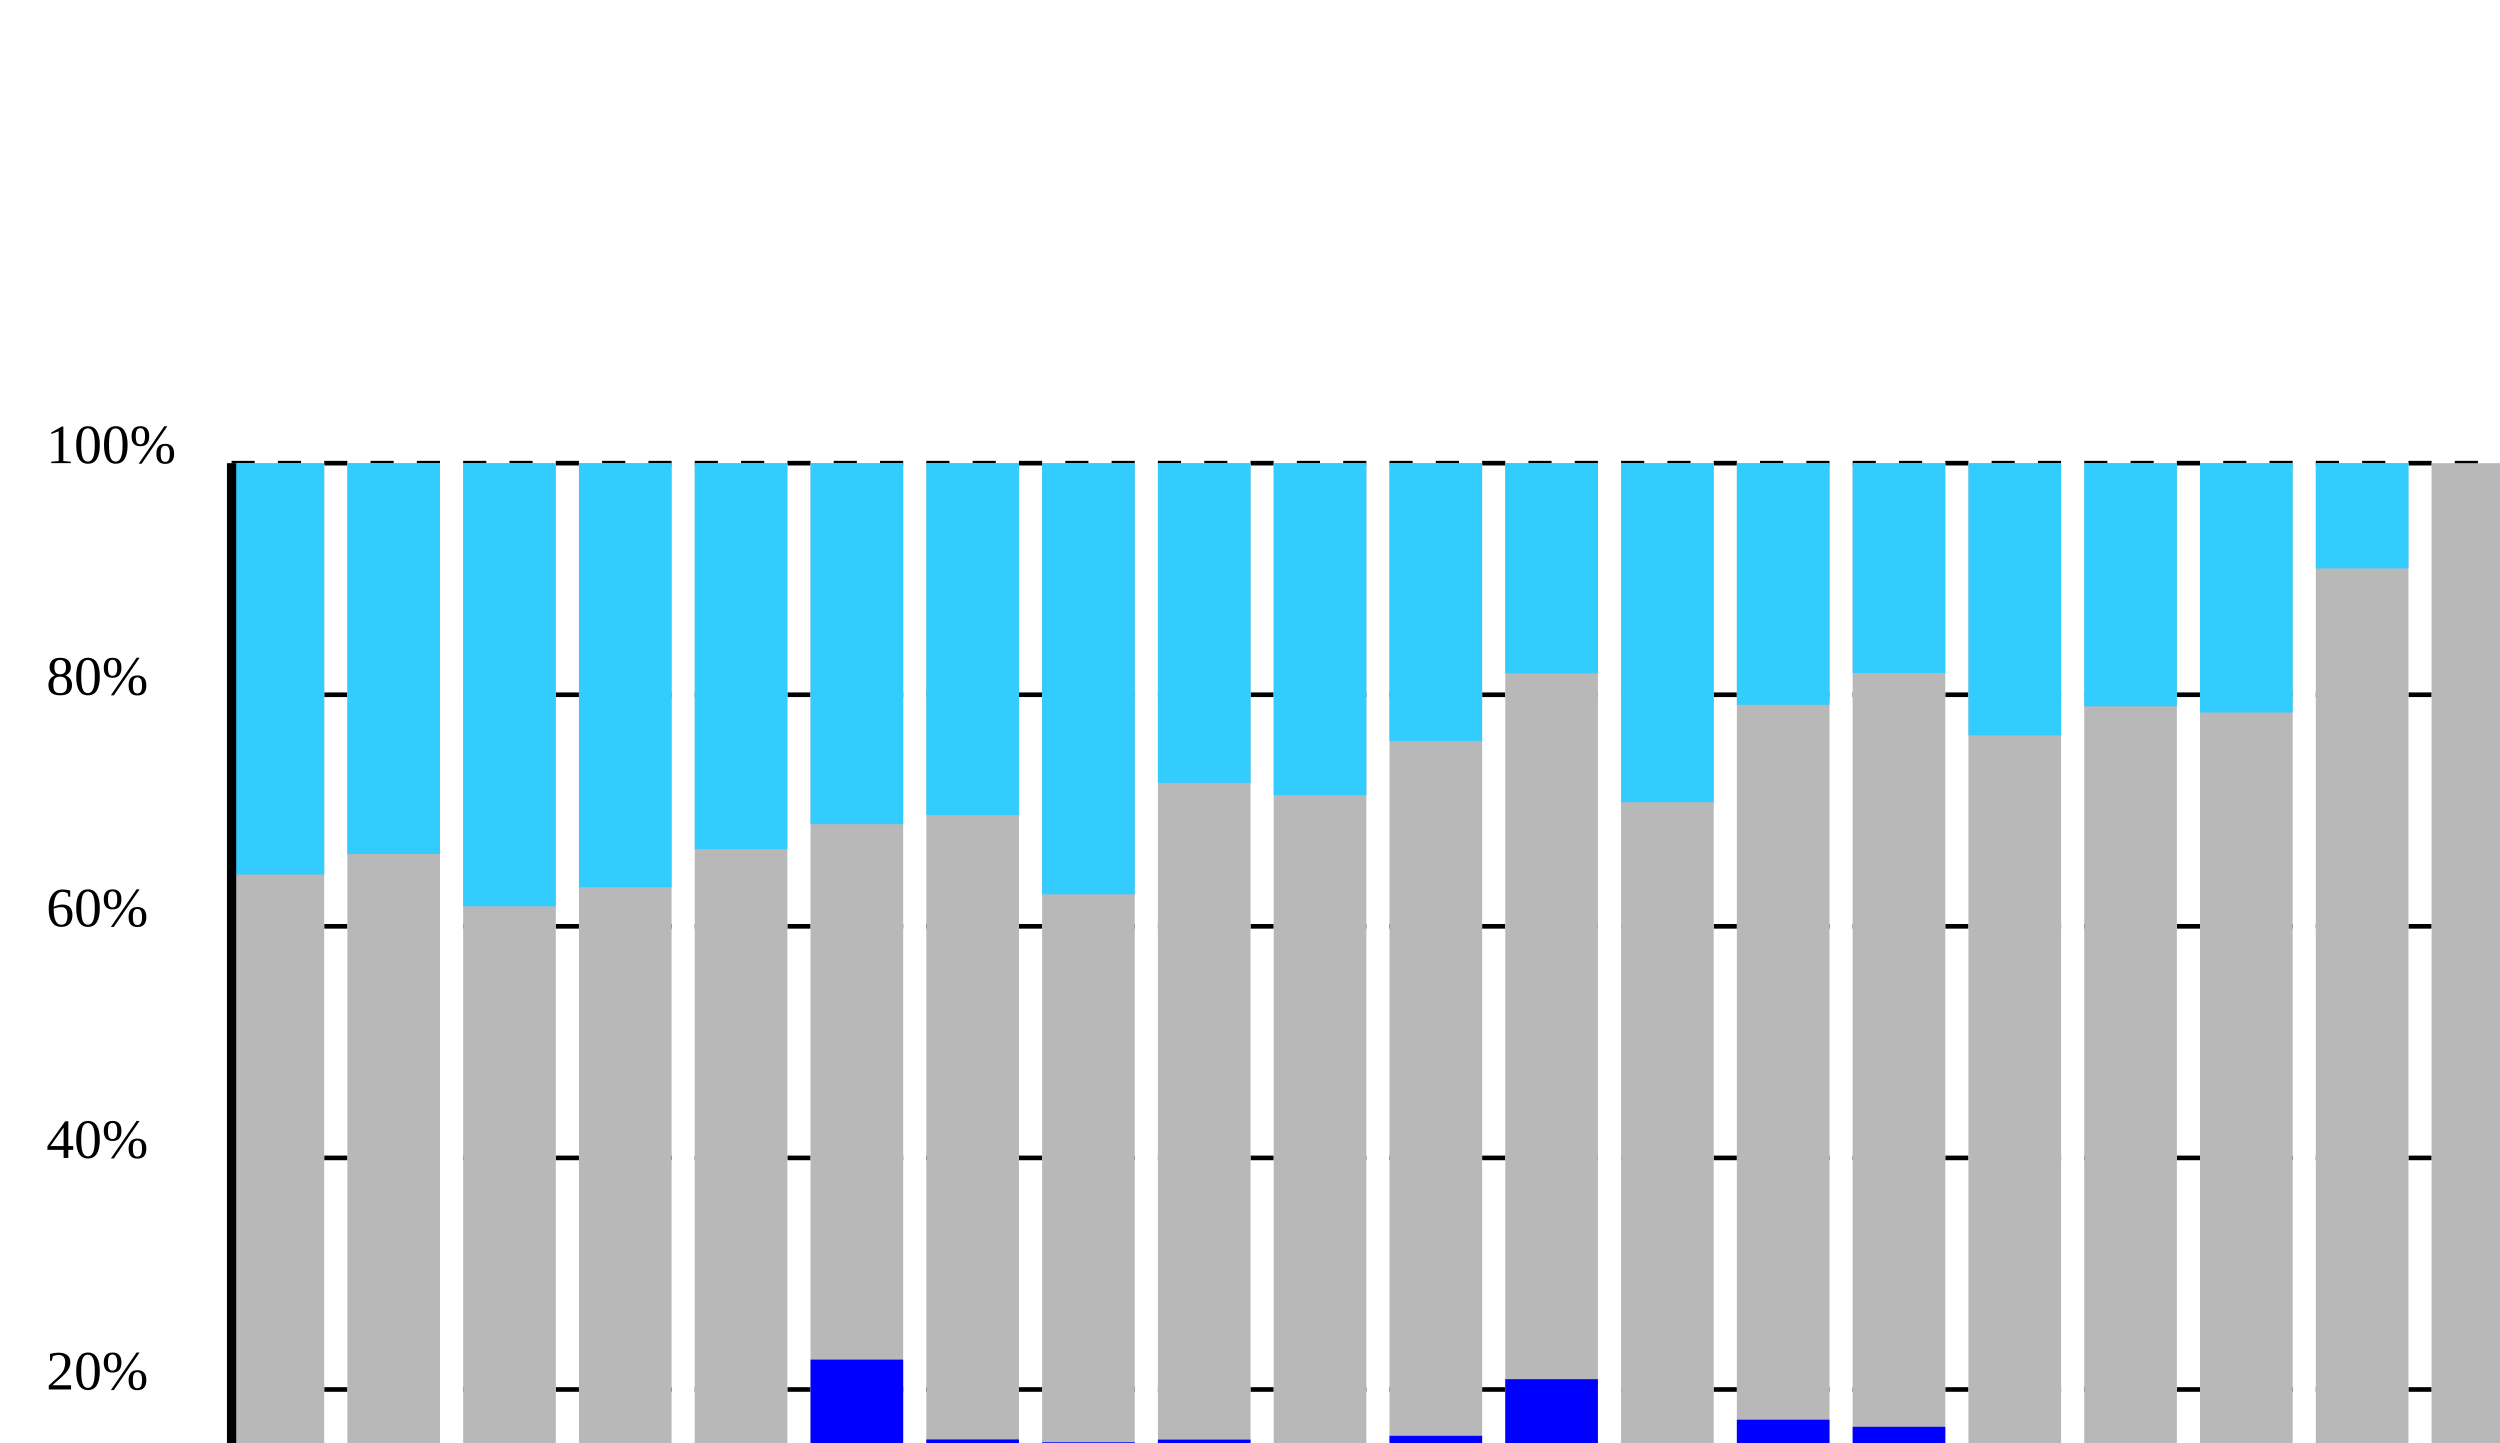
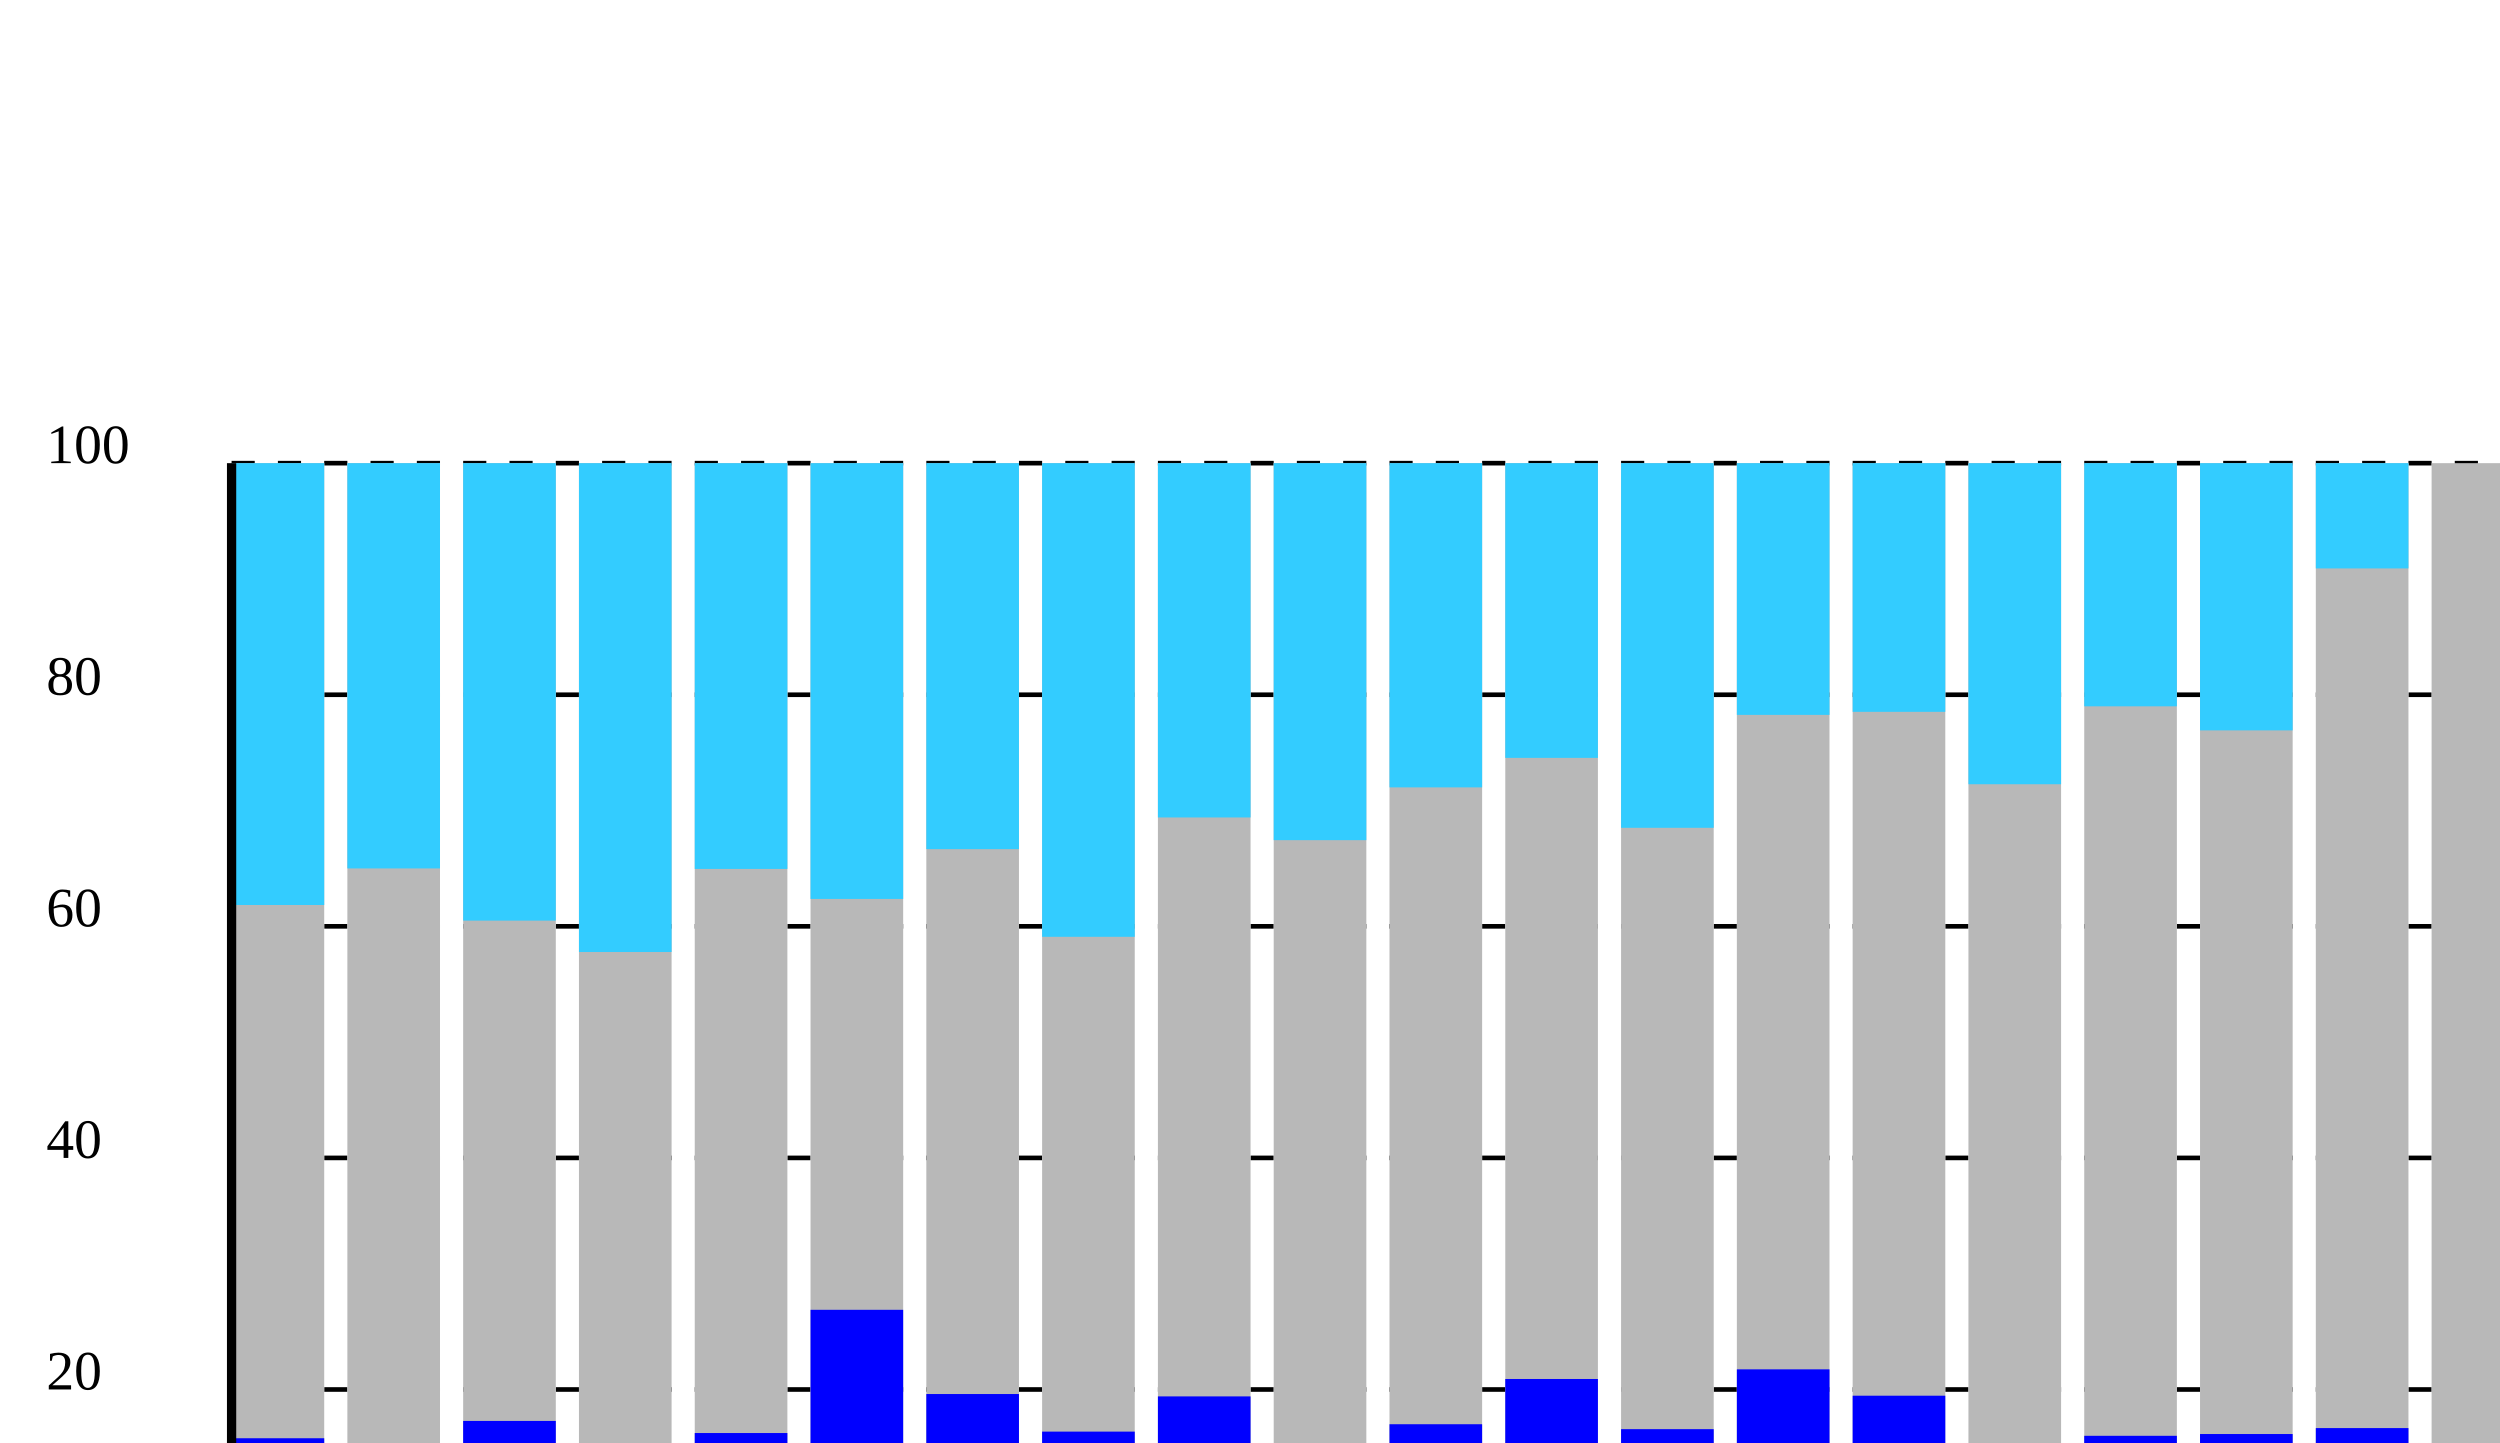
<svg xmlns="http://www.w3.org/2000/svg">
  <g transform="translate(50, 350)">
    <line x1="0" y1="-50" x2="500" y2="-50" stroke="black" stroke-dasharray="5,5" />
-     <text x="-40" y="-50">20%</text>
+     <text x="-40" y="-50">20</text>
    <line x1="0" y1="-100" x2="500" y2="-100" stroke="black" stroke-dasharray="5,5" />
-     <text x="-40" y="-100">40%</text>
+     <text x="-40" y="-100">40</text>
    <line x1="0" y1="-150" x2="500" y2="-150" stroke="black" stroke-dasharray="5,5" />
-     <text x="-40" y="-150">60%</text>
+     <text x="-40" y="-150">60</text>
    <line x1="0" y1="-200" x2="500" y2="-200" stroke="black" stroke-dasharray="5,5" />
-     <text x="-40" y="-200">80%</text>
+     <text x="-40" y="-200">80</text>
    <line x1="0" y1="-250" x2="500" y2="-250" stroke="black" stroke-dasharray="5,5" />
-     <text x="-40" y="-250">100%</text>
+     <text x="-40" y="-250">100</text>
    <rect x="0" y="-250" height="250" width="20px" fill="#B8B8B8" />
    <rect x="25" y="-250" height="250" width="20px" fill="#B8B8B8" />
    <rect x="50" y="-250" height="250" width="20px" fill="#B8B8B8" />
    <rect x="75" y="-250" height="250" width="20px" fill="#B8B8B8" />
-     <rect x="0" y="-36.184" height="36.184" width="20px" fill="blue" />
-     <rect x="0" y="-250" height="88.816" width="20px" fill="#33CCFF" />
+     <rect x="0" y="-39.474" height="39.474" width="20px" fill="blue" />
+     <rect x="0" y="-250" height="95.395" width="20px" fill="#33CCFF" />
    <rect x="25" y="-28.125" height="28.125" width="20px" fill="blue" />
-     <rect x="25" y="-250" height="84.375" width="20px" fill="#33CCFF" />
-     <rect x="50" y="-30.864" height="30.864" width="20px" fill="blue" />
-     <rect x="50" y="-250" height="95.679" width="20px" fill="#33CCFF" />
-     <rect x="75" y="-24.972" height="24.972" width="20px" fill="blue" />
-     <rect x="75" y="-250" height="91.565" width="20px" fill="#33CCFF" />
+     <rect x="25" y="-250" height="87.5" width="20px" fill="#33CCFF" />
+     <rect x="50" y="-43.21" height="43.21" width="20px" fill="blue" />
+     <rect x="50" y="-250" height="98.765" width="20px" fill="#33CCFF" />
+     <rect x="75" y="-36.107" height="36.107" width="20px" fill="blue" />
+     <rect x="75" y="-250" height="105.544" width="20px" fill="#33CCFF" />
    <text x="10" y="12" style="writing-mode: tb;">Q1 2011</text>
    <text x="35" y="12" style="writing-mode: tb;">Q2 2011</text>
    <text x="60" y="12" style="writing-mode: tb;">Q3 2011</text>
    <text x="85" y="12" style="writing-mode: tb;">Q4 2011</text>
    <rect x="100" y="-250" height="250" width="20px" fill="#B8B8B8" />
    <rect x="125" y="-250" height="250" width="20px" fill="#B8B8B8" />
    <rect x="150" y="-250" height="250" width="20px" fill="#B8B8B8" />
    <rect x="175" y="-250" height="250" width="20px" fill="#B8B8B8" />
-     <rect x="100" y="-36.325" height="36.325" width="20px" fill="blue" />
-     <rect x="100" y="-250" height="83.333" width="20px" fill="#33CCFF" />
-     <rect x="125" y="-56.452" height="56.452" width="20px" fill="blue" />
-     <rect x="125" y="-250" height="77.957" width="20px" fill="#33CCFF" />
-     <rect x="150" y="-39.216" height="39.216" width="20px" fill="blue" />
-     <rect x="150" y="-250" height="75.98" width="20px" fill="#33CCFF" />
-     <rect x="175" y="-38.601" height="38.601" width="20px" fill="blue" />
-     <rect x="175" y="-250" height="93.097" width="20px" fill="#33CCFF" />
+     <rect x="100" y="-40.598" height="40.598" width="20px" fill="blue" />
+     <rect x="100" y="-250" height="87.607" width="20px" fill="#33CCFF" />
+     <rect x="125" y="-67.204" height="67.204" width="20px" fill="blue" />
+     <rect x="125" y="-250" height="94.086" width="20px" fill="#33CCFF" />
+     <rect x="150" y="-49.02" height="49.02" width="20px" fill="blue" />
+     <rect x="150" y="-250" height="83.333" width="20px" fill="#33CCFF" />
+     <rect x="175" y="-40.905" height="40.905" width="20px" fill="blue" />
+     <rect x="175" y="-250" height="102.263" width="20px" fill="#33CCFF" />
    <text x="110" y="12" style="writing-mode: tb;">Q1 2012</text>
    <text x="135" y="12" style="writing-mode: tb;">Q2 2012</text>
    <text x="160" y="12" style="writing-mode: tb;">Q3 2012</text>
    <text x="185" y="12" style="writing-mode: tb;">Q4 2012</text>
    <rect x="200" y="-250" height="250" width="20px" fill="#B8B8B8" />
    <rect x="225" y="-250" height="250" width="20px" fill="#B8B8B8" />
    <rect x="250" y="-250" height="250" width="20px" fill="#B8B8B8" />
    <rect x="275" y="-250" height="250" width="20px" fill="#B8B8B8" />
-     <rect x="200" y="-39.179" height="39.179" width="20px" fill="blue" />
-     <rect x="200" y="-250" height="69.03" width="20px" fill="#33CCFF" />
-     <rect x="225" y="-31.008" height="31.008" width="20px" fill="blue" />
-     <rect x="225" y="-250" height="71.705" width="20px" fill="#33CCFF" />
-     <rect x="250" y="-40" height="40" width="20px" fill="blue" />
-     <rect x="250" y="-250" height="60" width="20px" fill="#33CCFF" />
-     <rect x="275" y="-52.225" height="52.225" width="20px" fill="blue" />
-     <rect x="275" y="-250" height="45.413" width="20px" fill="#33CCFF" />
+     <rect x="200" y="-48.507" height="48.507" width="20px" fill="blue" />
+     <rect x="200" y="-250" height="76.493" width="20px" fill="#33CCFF" />
+     <rect x="225" y="-36.822" height="36.822" width="20px" fill="blue" />
+     <rect x="225" y="-250" height="81.395" width="20px" fill="#33CCFF" />
+     <rect x="250" y="-42.5" height="42.5" width="20px" fill="blue" />
+     <rect x="250" y="-250" height="70" width="20px" fill="#33CCFF" />
+     <rect x="275" y="-52.268" height="52.268" width="20px" fill="blue" />
+     <rect x="275" y="-250" height="63.631" width="20px" fill="#33CCFF" />
    <text x="210" y="12" style="writing-mode: tb;">Q1 2013</text>
    <text x="235" y="12" style="writing-mode: tb;">Q2 2013</text>
    <text x="260" y="12" style="writing-mode: tb;">Q3 2013</text>
    <text x="285" y="12" style="writing-mode: tb;">Q4 2013</text>
    <rect x="300" y="-250" height="250" width="20px" fill="#B8B8B8" />
    <rect x="325" y="-250" height="250" width="20px" fill="#B8B8B8" />
    <rect x="350" y="-250" height="250" width="20px" fill="#B8B8B8" />
    <rect x="375" y="-250" height="250" width="20px" fill="#B8B8B8" />
-     <rect x="300" y="-34.53" height="34.53" width="20px" fill="blue" />
-     <rect x="300" y="-250" height="73.204" width="20px" fill="#33CCFF" />
-     <rect x="325" y="-43.478" height="43.478" width="20px" fill="blue" />
-     <rect x="325" y="-250" height="52.174" width="20px" fill="#33CCFF" />
-     <rect x="350" y="-41.946" height="41.946" width="20px" fill="blue" />
-     <rect x="350" y="-250" height="45.302" width="20px" fill="#33CCFF" />
-     <rect x="375" y="-27.288" height="27.288" width="20px" fill="blue" />
-     <rect x="375" y="-250" height="58.774" width="20px" fill="#33CCFF" />
+     <rect x="300" y="-41.436" height="41.436" width="20px" fill="blue" />
+     <rect x="300" y="-250" height="78.729" width="20px" fill="#33CCFF" />
+     <rect x="325" y="-54.348" height="54.348" width="20px" fill="blue" />
+     <rect x="325" y="-250" height="54.348" width="20px" fill="#33CCFF" />
+     <rect x="350" y="-48.658" height="48.658" width="20px" fill="blue" />
+     <rect x="350" y="-250" height="53.691" width="20px" fill="#33CCFF" />
+     <rect x="375" y="-29.409" height="29.409" width="20px" fill="blue" />
+     <rect x="375" y="-250" height="69.322" width="20px" fill="#33CCFF" />
    <text x="310" y="12" style="writing-mode: tb;">Q1 2014</text>
    <text x="335" y="12" style="writing-mode: tb;">Q2 2014</text>
    <text x="360" y="12" style="writing-mode: tb;">Q3 2014</text>
    <text x="385" y="12" style="writing-mode: tb;">Q4 2014</text>
    <rect x="400" y="-250" height="250" width="20px" fill="#B8B8B8" />
    <rect x="425" y="-250" height="250" width="20px" fill="#B8B8B8" />
    <rect x="450" y="-250" height="250" width="20px" fill="#B8B8B8" />
    <rect x="475" y="-250" height="250" width="20px" fill="#B8B8B8" />
-     <rect x="400" y="-32.5" height="32.5" width="20px" fill="blue" />
+     <rect x="400" y="-40" height="40" width="20px" fill="blue" />
    <rect x="400" y="-250" height="52.5" width="20px" fill="#33CCFF" />
-     <rect x="425" y="-34.615" height="34.615" width="20px" fill="blue" />
-     <rect x="425" y="-250" height="53.846" width="20px" fill="#33CCFF" />
-     <rect x="450" y="-37.879" height="37.879" width="20px" fill="blue" />
+     <rect x="425" y="-40.385" height="40.385" width="20px" fill="blue" />
+     <rect x="425" y="-250" height="57.692" width="20px" fill="#33CCFF" />
+     <rect x="450" y="-41.667" height="41.667" width="20px" fill="blue" />
    <rect x="450" y="-250" height="22.727" width="20px" fill="#33CCFF" />
    <rect x="475" y="0" height="0" width="20px" fill="blue" />
    <rect x="475" y="-250" height="0" width="20px" fill="#33CCFF" />
    <text x="410" y="12" style="writing-mode: tb;">Q1 2015</text>
    <text x="435" y="12" style="writing-mode: tb;">Q2 2015</text>
    <text x="460" y="12" style="writing-mode: tb;">Q3 2015</text>
    <text x="485" y="12" style="writing-mode: tb;">Q4 2015</text>
    <line x1="0" y1="0" x2="500" y2="0" stroke="black" stroke-width="2px" />
    <line x1="0" y1="0" x2="0" y2="-250" stroke="black" stroke-width="2px" />
  </g>
</svg>
